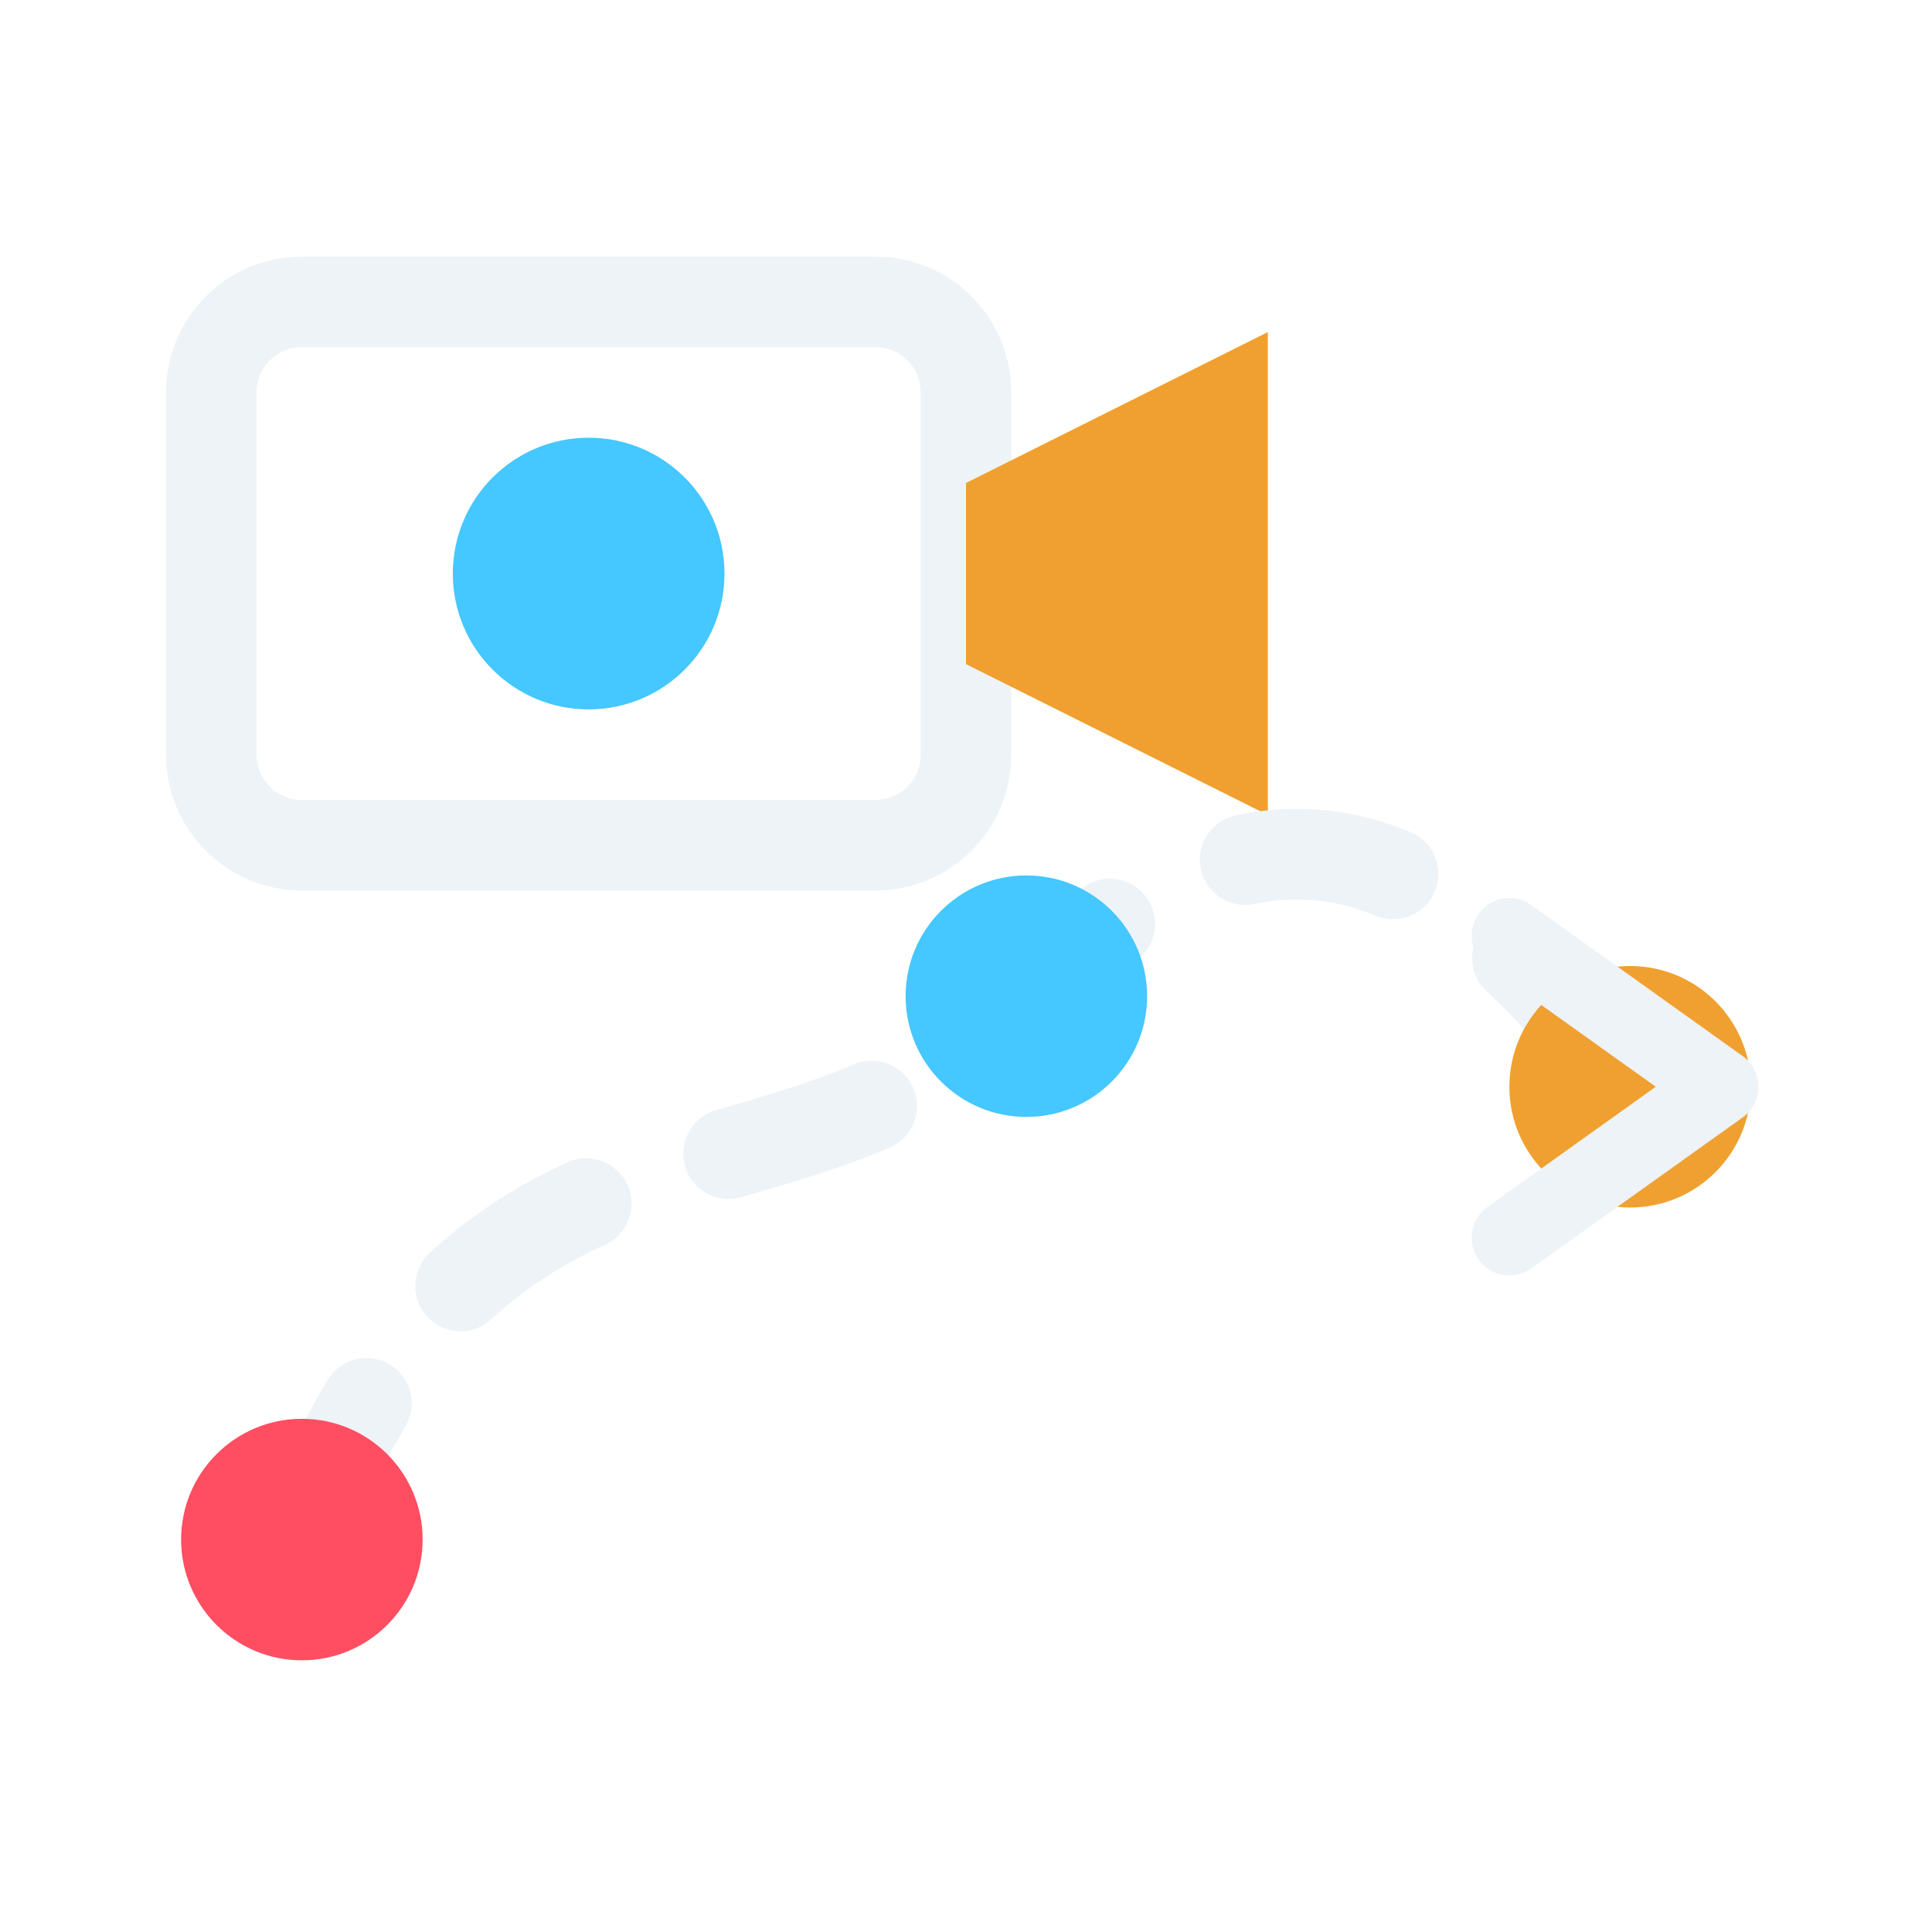
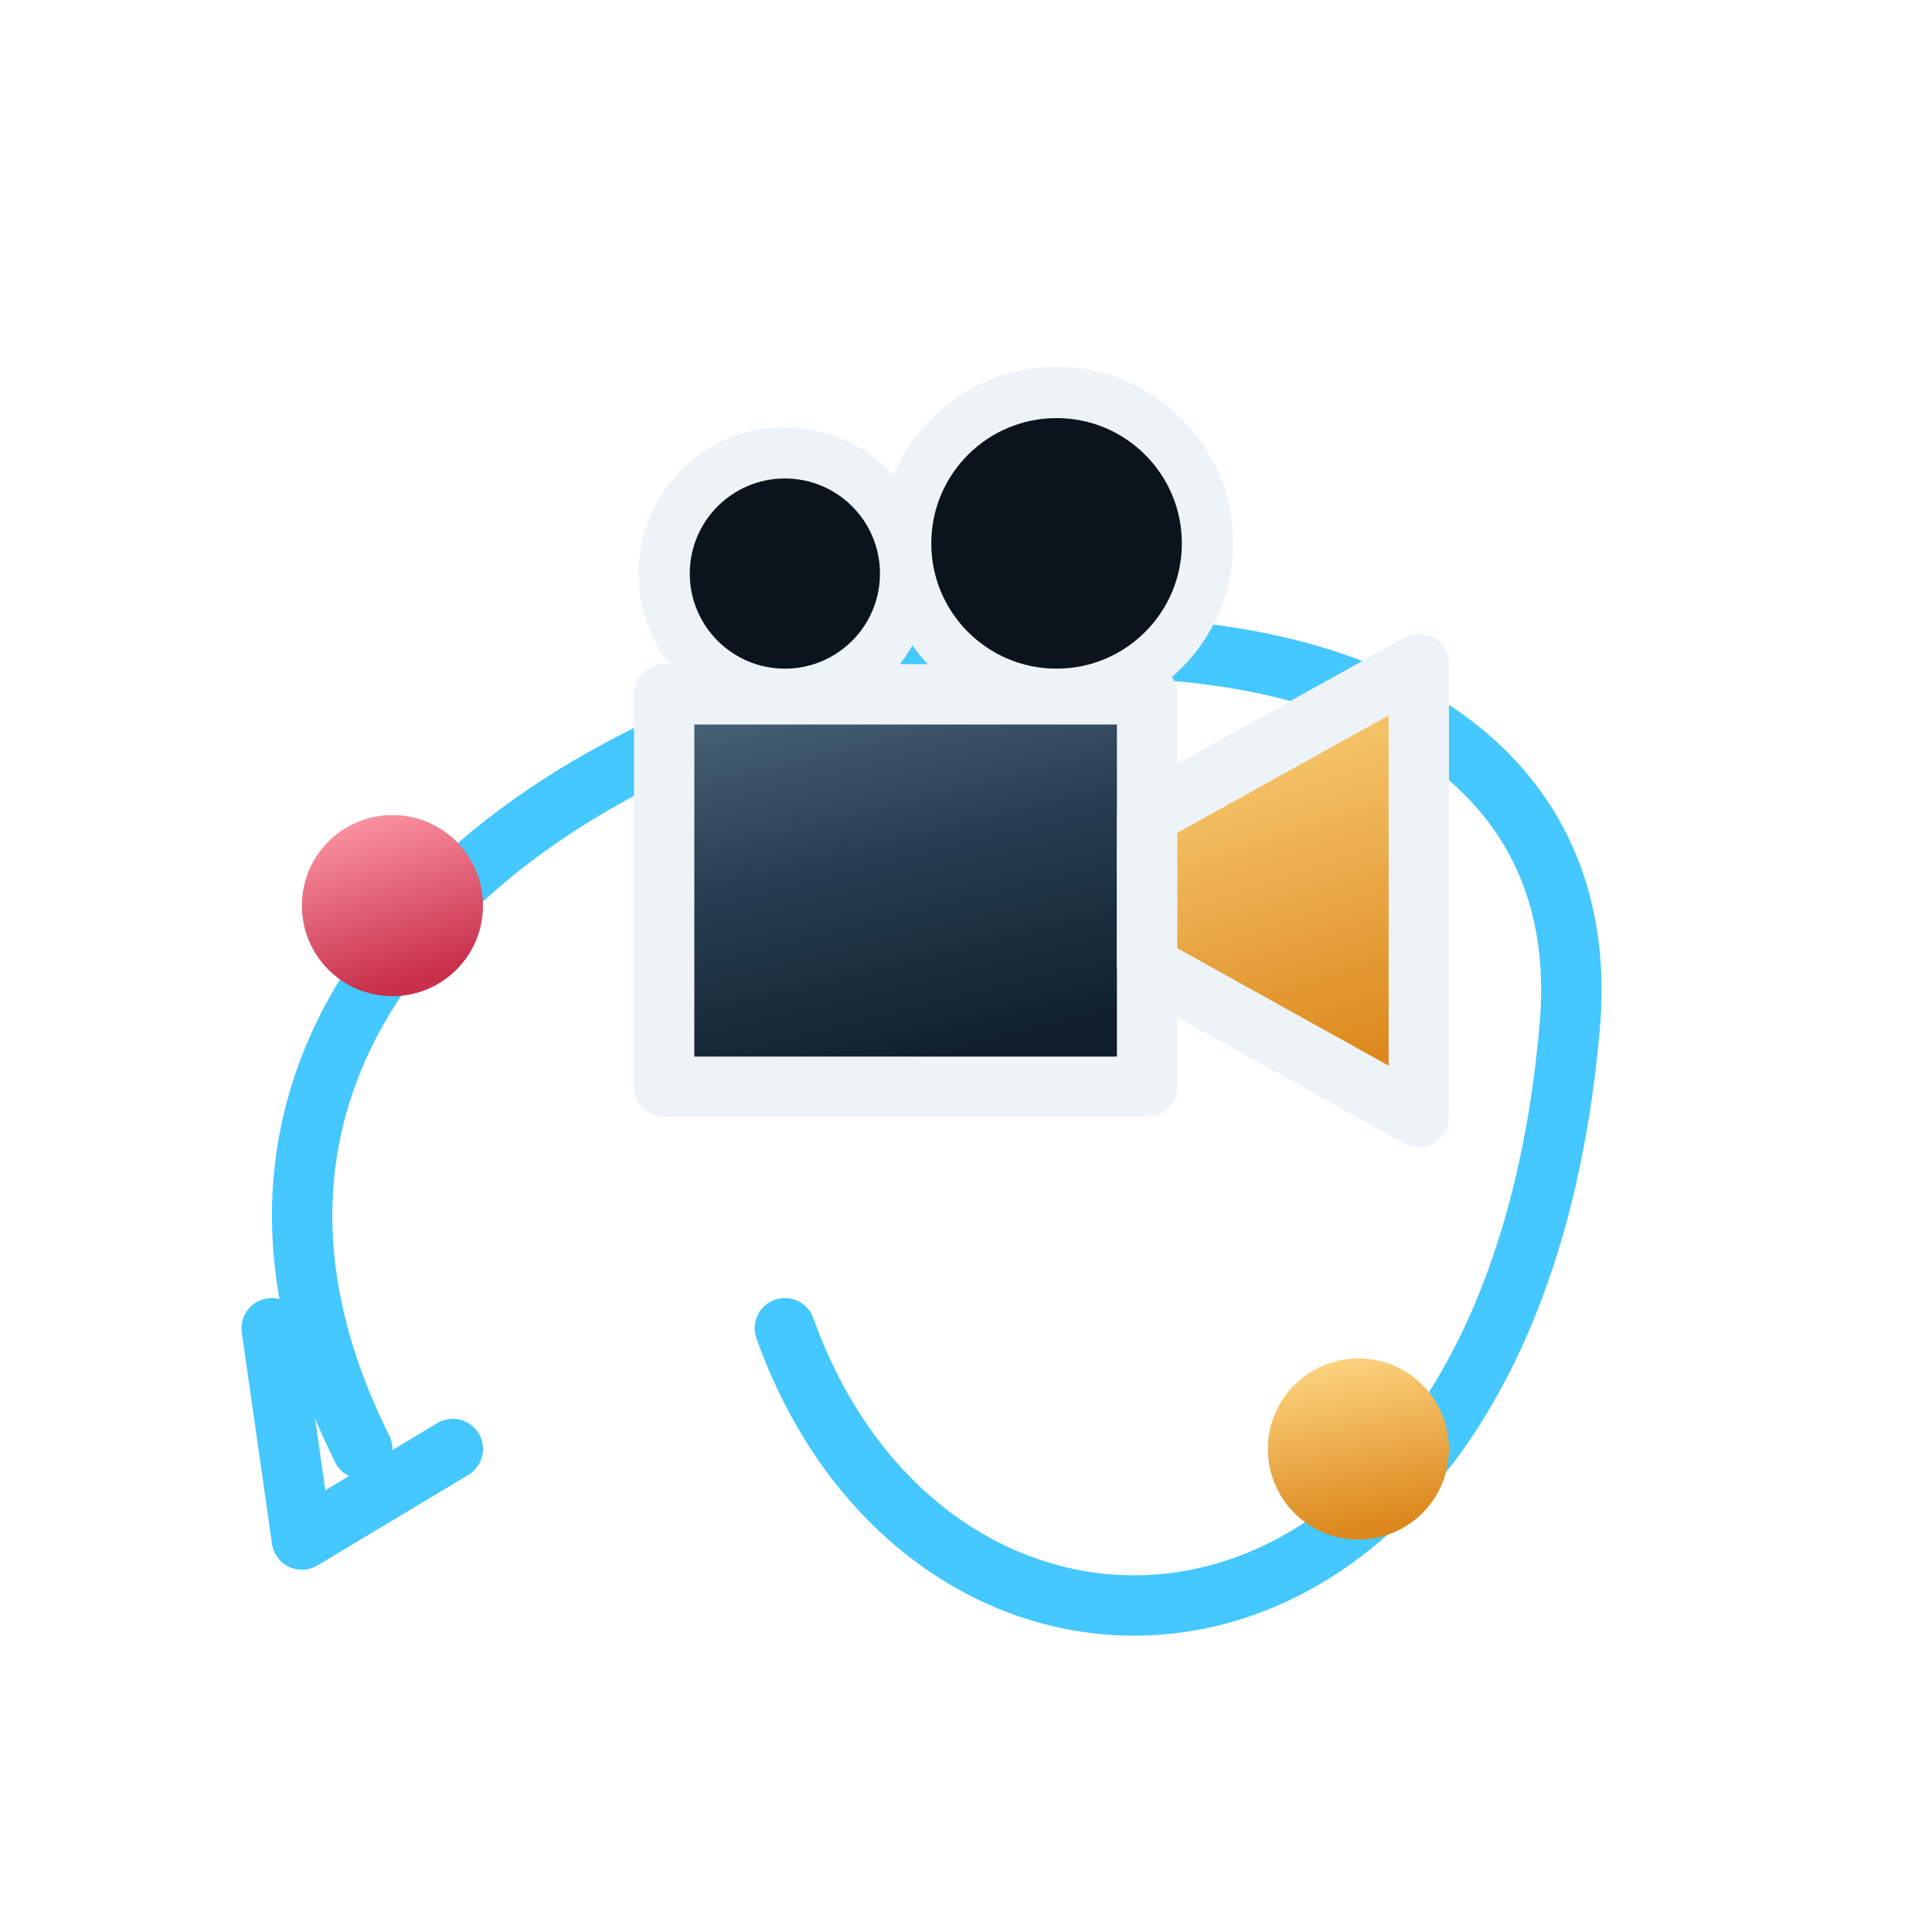
- <svg xmlns="http://www.w3.org/2000/svg" viewBox="0 0 64 64" role="img" aria-label="Camera paths">
-   <rect x="7" y="10" width="25" height="18" rx="3" fill="none" stroke="#edf3f7" stroke-width="3" />
-   <path d="m32 16 10-5v16l-10-5Z" fill="#f0a030" />
-   <circle cx="19.5" cy="19" r="4.5" fill="#45c7ff" />
-   <path d="M10 51c6-16 17-10 24-18 8-8 14-5 20 3" fill="none" stroke="#edf3f7" stroke-width="3" stroke-linecap="round" stroke-dasharray="5 5" />
-   <circle cx="10" cy="51" r="4" fill="#ff4d62" />
-   <circle cx="34" cy="33" r="4" fill="#45c7ff" />
-   <circle cx="54" cy="36" r="4" fill="#f0a030" />
-   <path d="m50 31 7 5-7 5" fill="none" stroke="#edf3f7" stroke-width="2.5" stroke-linecap="round" stroke-linejoin="round" />
+ <svg xmlns="http://www.w3.org/2000/svg" viewBox="0 0 64 64" role="img" aria-label="Directed camera paths">
+   <defs>
+     <linearGradient id="steel" x2=".3" y2="1">
+       <stop stop-color="#4d687b" />
+       <stop offset=".5" stop-color="#263e50" />
+       <stop offset="1" stop-color="#12202d" />
+     </linearGradient>
+     <linearGradient id="cyan" x2=".3" y2="1">
+       <stop stop-color="#99e7ff" />
+       <stop offset="1" stop-color="#2385b3" />
+     </linearGradient>
+     <linearGradient id="amber" x2=".2" y2="1">
+       <stop stop-color="#ffda88" />
+       <stop offset="1" stop-color="#dc881c" />
+     </linearGradient>
+     <linearGradient id="red" x2=".3" y2="1">
+       <stop stop-color="#ff9eaa" />
+       <stop offset="1" stop-color="#c9304c" />
+     </linearGradient>
+   </defs>
+   <g stroke-linecap="round" stroke-linejoin="round">
+     <path d="M12 48C-1 22 54 11 52 34S31 58 26 44" fill="none" stroke="#45c7ff" stroke-width="2" />
+     <path d="M15 48 10 51 9 44" fill="none" stroke="#45c7ff" stroke-width="2" />
+     <path d="M22 23H38V36H22Z" fill="url(#steel)" stroke="#edf3f7" stroke-width="2" />
+     <path d="M38 27 47 22V37L38 32Z" fill="url(#amber)" stroke="#edf3f7" stroke-width="2" />
+     <circle cx="26" cy="19" r="4" fill="#0b131c" stroke="#edf3f7" stroke-width="1.7" />
+     <circle cx="35" cy="18" r="5" fill="#0b131c" stroke="#edf3f7" stroke-width="1.7" />
+     <circle cx="13" cy="30" r="3" fill="url(#red)" stroke="none" stroke-width="1.5" />
+     <circle cx="45" cy="48" r="3" fill="url(#amber)" stroke="none" stroke-width="1.5" />
+   </g>
</svg>
